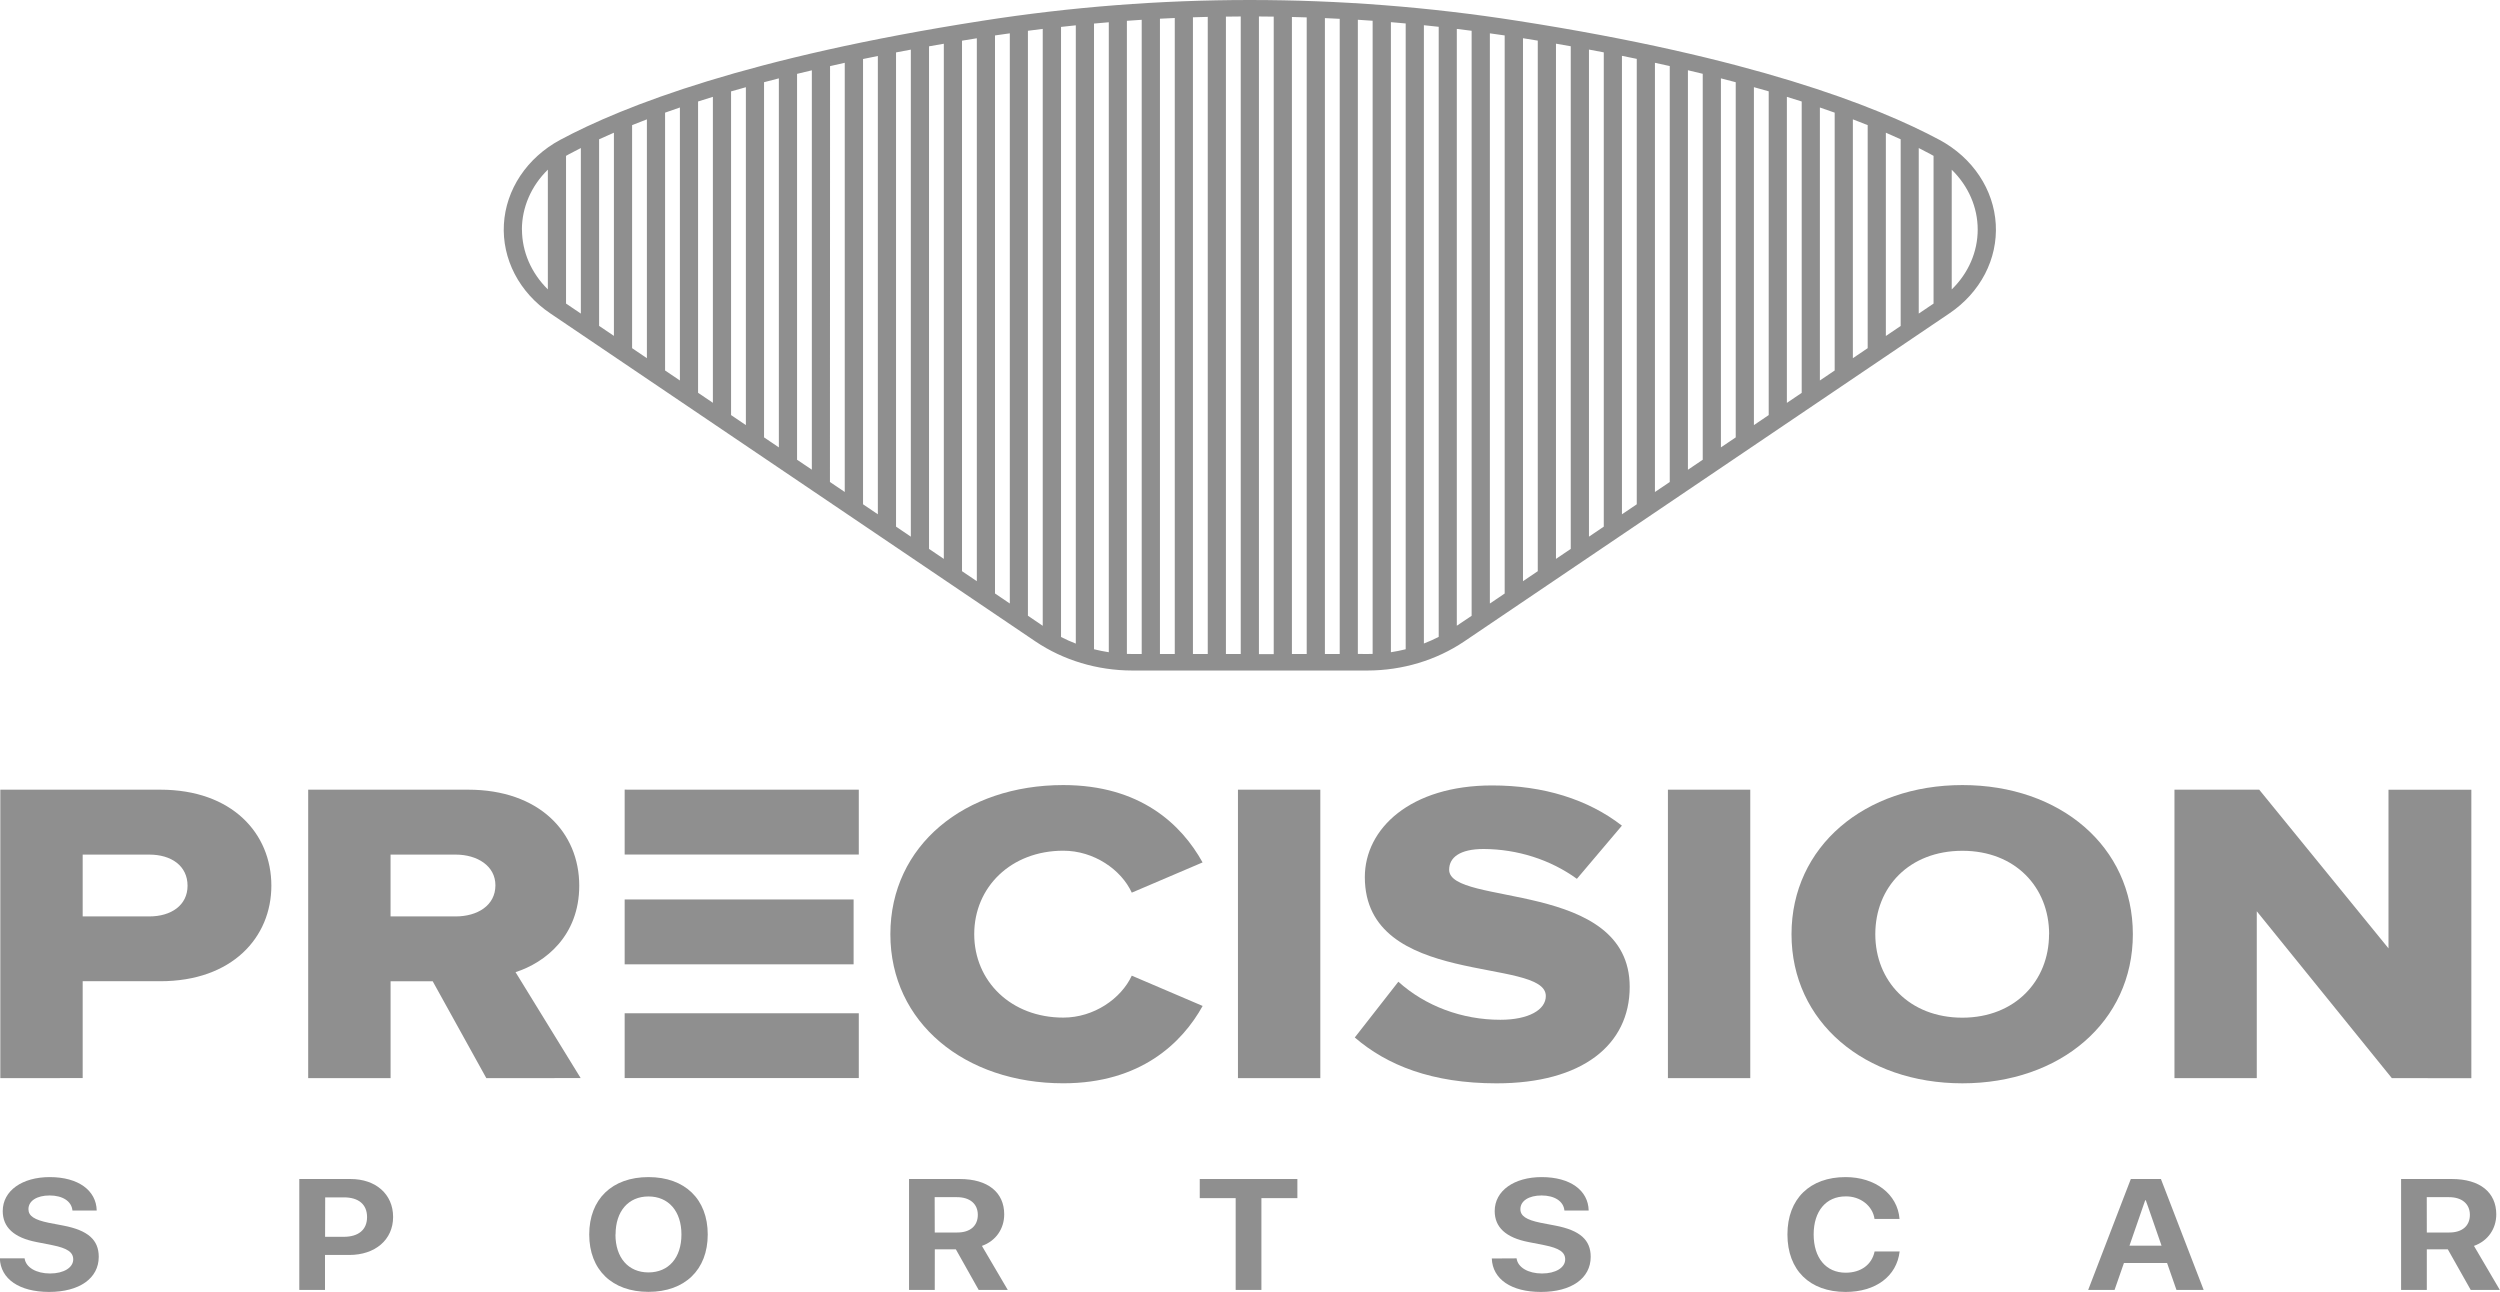
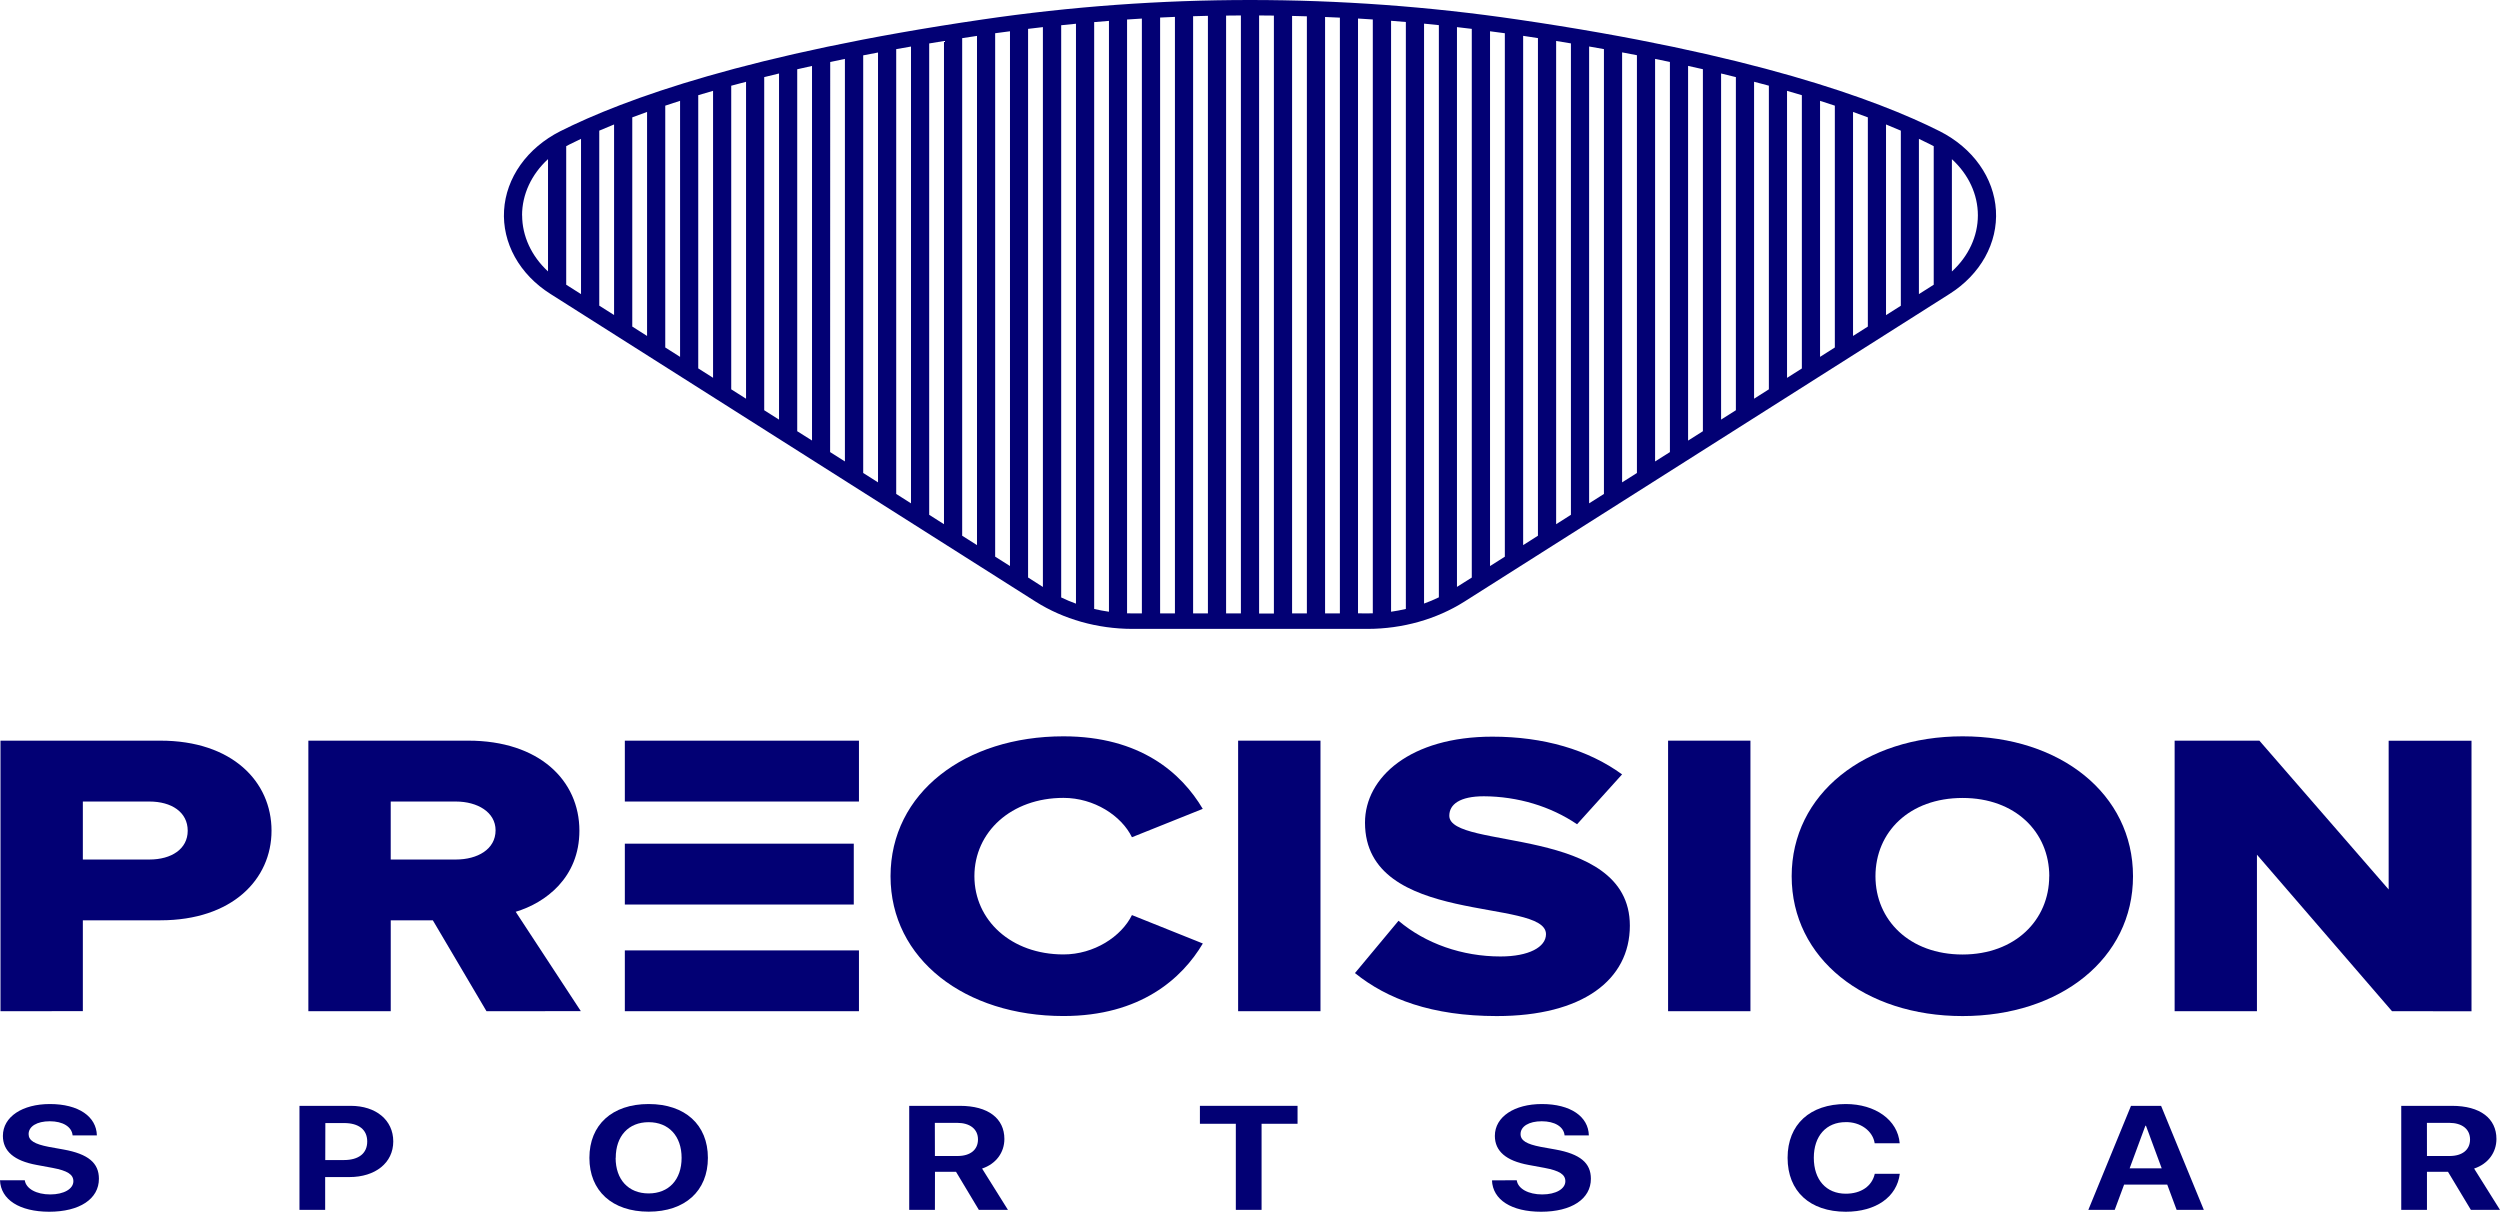
- <svg xmlns="http://www.w3.org/2000/svg" width="149" height="77" viewBox="0 0 149 77" fill="none">
-   <path d="M0.019 64.257V47.065H9.551C13.828 47.065 16.173 49.668 16.173 52.786C16.173 55.878 13.828 58.481 9.551 58.481H4.928V64.254L0.019 64.257ZM11.178 52.79C11.178 51.604 10.212 50.934 8.896 50.934H4.928V54.619H8.896C10.208 54.619 11.178 53.95 11.178 52.79Z" fill="#8F8F8F" />
-   <path d="M28.985 64.257L25.789 58.484H23.279V64.257H18.368V47.065H27.9C32.123 47.065 34.523 49.591 34.523 52.786C34.523 55.776 32.496 57.373 30.726 57.94L34.608 64.254L28.985 64.257ZM29.527 52.764C29.527 51.604 28.442 50.934 27.158 50.934H23.277V54.619H27.158C28.442 54.619 29.527 53.976 29.527 52.764Z" fill="#8F8F8F" />
-   <path d="M37.23 64.254H51.184V60.392H37.23V64.254ZM37.23 47.062V50.931H51.184V47.066L37.23 47.062ZM50.875 53.608H37.23V57.476H50.875V53.608Z" fill="#8F8F8F" />
-   <path d="M53.066 55.681C53.066 50.373 57.518 46.79 63.369 46.79C67.963 46.79 70.418 49.136 71.674 51.4L67.454 53.202C66.826 51.832 65.2 50.702 63.373 50.702C60.262 50.702 58.064 52.867 58.064 55.676C58.064 58.486 60.262 60.649 63.373 60.649C65.2 60.649 66.822 59.516 67.454 58.149L71.678 59.954C70.451 62.169 67.967 64.564 63.373 64.564C57.521 64.566 53.066 60.958 53.066 55.681Z" fill="#8F8F8F" />
-   <path d="M73.782 64.257V47.065H78.691V64.257H73.782Z" fill="#8F8F8F" />
-   <path d="M80.745 61.834L83.342 58.511C84.955 59.964 87.141 60.78 89.421 60.779C91.105 60.779 92.131 60.186 92.131 59.362C92.131 57.016 81.344 58.897 81.344 52.274C81.344 49.388 84.056 46.812 88.932 46.812C91.985 46.812 94.64 47.636 96.666 49.208L93.983 52.378C92.405 51.236 90.446 50.61 88.424 50.6C86.996 50.6 86.369 51.114 86.369 51.837C86.369 54.027 97.13 52.429 97.13 58.82C97.13 62.273 94.304 64.567 89.196 64.567C85.34 64.567 82.657 63.484 80.745 61.834Z" fill="#8F8F8F" />
-   <path d="M99.408 64.257V47.065H104.316V64.257H99.408Z" fill="#8F8F8F" />
-   <path d="M106.774 55.681C106.774 50.449 111.14 46.79 116.962 46.79C122.784 46.79 127.118 50.449 127.118 55.681C127.118 60.913 122.777 64.566 116.958 64.566C111.139 64.566 106.774 60.913 106.774 55.681ZM122.128 55.681C122.128 52.872 120.101 50.707 116.962 50.707C113.789 50.707 111.768 52.872 111.768 55.681C111.768 58.464 113.795 60.654 116.962 60.654C120.097 60.649 122.123 58.459 122.123 55.681H122.128Z" fill="#8F8F8F" />
-   <path d="M142.554 64.257L134.504 54.311V64.257H129.598V47.065H134.649L142.354 56.522V47.069H147.292V64.261L142.554 64.257Z" fill="#8F8F8F" />
-   <path d="M1.466 74.998C1.538 75.542 2.167 75.9 2.984 75.9C3.801 75.9 4.364 75.547 4.364 75.061C4.364 74.631 4.013 74.392 3.13 74.214L2.177 74.026C0.826 73.764 0.163 73.146 0.163 72.18C0.163 70.961 1.328 70.155 2.963 70.155C4.667 70.155 5.738 70.948 5.764 72.148H4.318C4.267 71.589 3.725 71.25 2.958 71.25C2.191 71.25 1.695 71.576 1.695 72.065C1.695 72.474 2.05 72.702 2.893 72.876L3.78 73.046C5.247 73.329 5.885 73.898 5.885 74.906C5.885 76.189 4.733 77 2.918 77C1.157 76.995 0.036 76.236 -0.01 74.998H1.466Z" fill="#8F8F8F" />
-   <path d="M20.893 70.269C22.394 70.269 23.429 71.171 23.429 72.532C23.429 73.892 22.358 74.796 20.816 74.796H19.37V76.88H17.838V70.269H20.893ZM19.375 73.714H20.487C21.365 73.714 21.877 73.293 21.877 72.537C21.877 71.781 21.37 71.363 20.497 71.363H19.381L19.375 73.714Z" fill="#8F8F8F" />
-   <path d="M42.181 73.576C42.181 75.68 40.816 76.995 38.649 76.995C36.481 76.995 35.118 75.68 35.118 73.576C35.118 71.472 36.477 70.155 38.649 70.155C40.82 70.155 42.181 71.47 42.181 73.576ZM36.681 73.576C36.681 74.96 37.447 75.836 38.649 75.836C39.85 75.836 40.614 74.964 40.614 73.576C40.614 72.188 39.846 71.309 38.649 71.309C37.451 71.309 36.688 72.188 36.688 73.576H36.681Z" fill="#8F8F8F" />
-   <path d="M55.711 76.88H54.179V70.269H57.202C58.886 70.269 59.851 71.071 59.851 72.376C59.851 73.223 59.364 73.957 58.522 74.255L60.063 76.88H58.329L56.969 74.46H55.715L55.711 76.88ZM55.711 73.457H57.056C57.827 73.457 58.278 73.059 58.278 72.404C58.278 71.748 57.801 71.351 57.036 71.351H55.706L55.711 73.457Z" fill="#8F8F8F" />
-   <path d="M73.646 76.88V71.409H71.505V70.269H77.324V71.409H75.18V76.88H73.646Z" fill="#8F8F8F" />
-   <path d="M90.388 74.998C90.458 75.542 91.087 75.9 91.905 75.9C92.723 75.9 93.285 75.547 93.285 75.061C93.285 74.631 92.936 74.392 92.053 74.214L91.098 74.026C89.749 73.764 89.084 73.146 89.084 72.18C89.084 70.961 90.251 70.155 91.885 70.155C93.59 70.155 94.66 70.948 94.685 72.148H93.239C93.188 71.589 92.645 71.25 91.879 71.25C91.113 71.25 90.615 71.576 90.615 72.065C90.615 72.474 90.971 72.702 91.813 72.876L92.701 73.046C94.168 73.329 94.806 73.898 94.806 74.906C94.806 76.189 93.654 77 91.839 77C90.077 77 88.957 76.243 88.911 75.006L90.388 74.998Z" fill="#8F8F8F" />
-   <path d="M106.531 73.573C106.531 71.442 107.876 70.155 109.996 70.155C111.757 70.155 113.096 71.163 113.212 72.647H111.721C111.669 72.27 111.464 71.924 111.145 71.676C110.826 71.428 110.417 71.296 109.996 71.305C108.839 71.305 108.094 72.177 108.094 73.573C108.094 74.968 108.829 75.853 110.002 75.853C110.91 75.853 111.564 75.373 111.726 74.589H113.218C113.045 76.065 111.793 77 109.996 77C107.865 76.995 106.531 75.708 106.531 73.573Z" fill="#8F8F8F" />
-   <path d="M129.158 75.276H126.586L126.028 76.88H124.455L126.997 70.269H128.791L131.338 76.88H129.717L129.158 75.276ZM126.916 74.242H128.828L127.89 71.535H127.854L126.916 74.242Z" fill="#8F8F8F" />
-   <path d="M144.638 76.88H143.105V70.269H146.129C147.813 70.269 148.778 71.071 148.778 72.376C148.778 73.223 148.291 73.957 147.448 74.255L148.99 76.88H147.255L145.89 74.46H144.638V76.88ZM144.638 73.457H145.981C146.752 73.457 147.205 73.059 147.205 72.404C147.205 71.748 146.728 71.351 145.963 71.351H144.635L144.638 73.457Z" fill="#8F8F8F" />
-   <path d="M115.603 8.341C111.786 6.294 104.322 3.401 90.443 1.24C79.887 -0.413 69.094 -0.413 58.538 1.24C44.658 3.401 37.195 6.294 33.377 8.341C32.406 8.866 31.593 9.599 31.009 10.476C30.426 11.352 30.09 12.345 30.032 13.366C29.974 14.387 30.196 15.405 30.677 16.331C31.158 17.257 31.884 18.061 32.791 18.673L61.716 38.232C63.38 39.353 65.398 39.959 67.473 39.963H81.507C83.582 39.959 85.601 39.353 87.264 38.232L116.19 18.673C117.096 18.061 117.822 17.257 118.304 16.331C118.785 15.405 119.006 14.387 118.948 13.366C118.89 12.345 118.555 11.352 117.971 10.476C117.388 9.599 116.575 8.866 115.603 8.341ZM115.24 9.289V18.093L114.357 18.69V8.823C114.601 8.945 114.831 9.065 115.047 9.182C115.115 9.213 115.177 9.253 115.24 9.289ZM89.679 35.374L88.796 35.971V1.987C89.091 2.028 89.385 2.07 89.679 2.112V35.374ZM90.77 2.278C91.066 2.325 91.36 2.373 91.651 2.421V34.043L90.77 34.639V2.278ZM92.736 2.603C93.034 2.654 93.326 2.705 93.617 2.757V32.714L92.736 33.31V2.603ZM94.702 2.954C95 3.009 95.294 3.065 95.585 3.121V31.388L94.702 31.985V2.954ZM96.668 3.328C96.966 3.388 97.26 3.448 97.551 3.508V30.056L96.668 30.652V3.328ZM98.634 3.743L99.517 3.937V28.728L98.634 29.324V3.743ZM100.6 4.187C100.899 4.257 101.193 4.328 101.483 4.398V27.401L100.6 27.998V4.187ZM102.567 4.67C102.866 4.745 103.16 4.822 103.449 4.9V26.068L102.567 26.664V4.67ZM104.533 5.195C104.834 5.278 105.128 5.361 105.415 5.444V24.739L104.533 25.336V5.195ZM106.498 5.772C106.799 5.864 107.094 5.956 107.381 6.049V23.415L106.498 24.012V5.772ZM108.465 6.407C108.767 6.51 109.061 6.612 109.347 6.714V22.081L108.465 22.677V6.407ZM110.431 7.113C110.736 7.228 111.03 7.344 111.314 7.458V20.751L110.431 21.348V7.113ZM112.397 7.909C112.705 8.042 113 8.173 113.28 8.302V19.428L112.397 20.025V7.909ZM85.747 37.957C85.461 38.105 85.166 38.237 84.864 38.353V1.503C85.157 1.533 85.451 1.565 85.747 1.597V37.957ZM83.779 38.696C83.489 38.768 83.195 38.827 82.898 38.873V1.321C83.192 1.346 83.485 1.371 83.779 1.398V38.696ZM71.099 1.031C71.394 1.021 71.689 1.012 71.982 1.006V38.978H71.099V1.031ZM70.016 38.978H69.133V1.115C69.427 1.099 69.722 1.085 70.016 1.073V38.978ZM73.065 0.991C73.36 0.986 73.655 0.983 73.948 0.982V38.978H73.065V0.991ZM75.032 0.982C75.327 0.982 75.621 0.985 75.914 0.991V38.987H75.032V0.982ZM76.998 1.012C77.293 1.019 77.587 1.027 77.88 1.037V38.978H76.998V1.012ZM78.964 1.079C79.258 1.092 79.553 1.105 79.847 1.122V38.978H78.964V1.079ZM63.237 1.604C63.53 1.57 63.824 1.539 64.118 1.509V38.359C63.816 38.243 63.522 38.111 63.237 37.965V1.604ZM65.203 1.404C65.496 1.377 65.79 1.352 66.084 1.327V38.873C65.787 38.827 65.493 38.768 65.203 38.696V1.404ZM37.673 7.458C37.956 7.344 38.25 7.228 38.555 7.113V21.348L37.673 20.751V7.458ZM36.589 20.019L35.706 19.422V8.302C35.982 8.178 36.281 8.042 36.589 7.909V20.019ZM39.639 6.714C39.925 6.612 40.22 6.509 40.522 6.406V22.677L39.639 22.081V6.714ZM41.605 6.049C41.892 5.956 42.187 5.864 42.488 5.772V24.007L41.605 23.41V6.049ZM43.571 5.447C43.86 5.364 44.154 5.281 44.454 5.198V25.336L43.571 24.739V5.447ZM45.537 4.9C45.827 4.823 46.121 4.746 46.42 4.67V26.665L45.537 26.068V4.9ZM47.505 4.402C47.794 4.332 48.088 4.261 48.386 4.191V27.993L47.505 27.401V4.402ZM49.471 3.941L50.347 3.743V29.322L49.465 28.727L49.471 3.941ZM51.437 3.517C51.728 3.457 52.023 3.396 52.32 3.337V30.652L51.437 30.055V3.517ZM53.404 3.124L54.286 2.958V31.985L53.404 31.388V3.124ZM55.37 2.761L56.252 2.607V33.31L55.37 32.714V2.761ZM57.336 2.425C57.627 2.376 57.921 2.328 58.219 2.281V34.639L57.336 34.043V2.425ZM59.302 2.112C59.595 2.067 59.89 2.026 60.185 1.987V35.969L59.302 35.372V2.112ZM34.619 8.823V18.69L33.736 18.093V9.289C33.798 9.253 33.861 9.217 33.926 9.182C34.147 9.065 34.378 8.945 34.619 8.823ZM31.105 13.682C31.107 12.358 31.659 11.084 32.652 10.111V17.247C31.663 16.275 31.113 15.005 31.109 13.685L31.105 13.682ZM61.264 36.697V1.834C61.558 1.796 61.853 1.759 62.147 1.723V37.298L61.264 36.697ZM67.163 38.969V1.24C67.456 1.219 67.751 1.199 68.046 1.18V38.978H67.469C67.371 38.978 67.269 38.976 67.167 38.972L67.163 38.969ZM80.928 38.975V1.178L81.809 1.237V38.972C81.707 38.972 81.605 38.978 81.503 38.978L80.928 38.975ZM86.826 37.294V1.723C87.119 1.759 87.415 1.796 87.709 1.834V36.701L86.826 37.294ZM116.323 17.251V10.115C117.319 11.086 117.871 12.36 117.871 13.683C117.871 15.006 117.319 16.28 116.323 17.251Z" fill="#8F8F8F" />
+ <svg xmlns="http://www.w3.org/2000/svg" width="3006" height="1457" viewBox="0 0 3006 1457" fill="none">
+   <path d="M0.586 1215.87V890.567H192.886C279.17 890.567 326.486 939.81 326.486 998.813C326.486 1057.32 279.17 1106.57 192.886 1106.57H99.617V1215.8L0.586 1215.87ZM225.702 998.884C225.702 976.443 206.219 963.761 179.666 963.761H99.617V1033.49H179.666C206.135 1033.49 225.702 1020.83 225.702 998.884Z" fill="#020074" />
+   <path d="M584.947 1215.87L520.485 1106.64H469.828V1215.87H370.77V890.567H563.07C648.268 890.567 696.67 938.349 696.67 998.813C696.67 1055.39 655.783 1085.61 620.073 1096.33L698.396 1215.8L584.947 1215.87ZM595.885 998.389C595.885 976.443 574.008 963.761 548.096 963.761H469.8V1033.49H548.096C574.008 1033.49 595.885 1021.33 595.885 998.389Z" fill="#020074" />
+   <path d="M751.305 1215.85H1032.81V1142.77H751.305V1215.85ZM751.305 890.543V963.737H1032.81V890.614L751.305 890.543ZM1026.58 1014.4H751.305V1087.59H1026.58V1014.4Z" fill="#020074" />
+   <path d="M1070.78 1053.6C1070.78 953.153 1160.6 885.357 1278.64 885.357C1371.32 885.357 1420.84 929.745 1446.19 972.577L1361.05 1006.69C1348.39 980.757 1315.57 959.376 1278.72 959.376C1215.96 959.376 1171.62 1000.35 1171.62 1053.5C1171.62 1106.66 1215.96 1147.61 1278.72 1147.61C1315.57 1147.61 1348.3 1126.15 1361.05 1100.29L1446.28 1134.45C1421.51 1176.36 1371.41 1221.67 1278.72 1221.67C1160.65 1221.72 1070.78 1153.45 1070.78 1053.6Z" fill="#020074" />
+   <path d="M1488.72 1215.87V890.567H1587.75V1215.87H1488.72Z" fill="#020074" />
+   <path d="M1629.2 1170.02L1681.58 1107.13C1714.13 1134.63 1758.23 1150.07 1804.21 1150.06C1838.2 1150.06 1858.9 1138.84 1858.9 1123.23C1858.9 1078.84 1641.27 1114.44 1641.27 989.125C1641.27 934.507 1696 885.758 1794.36 885.758C1855.95 885.758 1909.5 901.363 1950.39 931.112L1896.26 991.082C1864.42 969.483 1824.9 957.629 1784.12 957.443C1755.31 957.443 1742.64 967.179 1742.64 980.851C1742.64 1022.29 1959.74 992.048 1959.74 1112.98C1959.74 1178.32 1902.74 1221.72 1799.67 1221.72C1721.88 1221.72 1667.77 1201.23 1629.2 1170.02Z" fill="#020074" />
+   <path d="M2005.7 1215.87V890.567H2104.73V1215.87H2005.7Z" fill="#020074" />
+   <path d="M2154.3 1053.6C2154.3 954.591 2242.39 885.357 2359.85 885.357C2477.31 885.357 2564.73 954.591 2564.73 1053.6C2564.73 1152.6 2477.17 1221.72 2359.77 1221.72C2242.37 1221.72 2154.3 1152.6 2154.3 1053.6ZM2464.06 1053.6C2464.06 1000.44 2423.17 959.47 2359.85 959.47C2295.83 959.47 2255.06 1000.44 2255.06 1053.6C2255.06 1106.26 2295.94 1147.7 2359.85 1147.7C2423.09 1147.61 2463.97 1106.16 2463.97 1053.6H2464.06Z" fill="#020074" />
+   <path d="M2876.16 1215.87L2713.75 1027.67V1215.87H2614.78V890.567H2716.68L2872.12 1069.51V890.637H2971.74V1215.94L2876.16 1215.87Z" fill="#020074" />
+   <path d="M29.782 1419.12C31.229 1429.42 43.921 1436.19 60.398 1436.19C76.876 1436.19 88.232 1429.51 88.232 1420.32C88.232 1412.19 81.162 1407.66 63.349 1404.29L44.116 1400.73C16.867 1395.78 3.479 1384.09 3.479 1365.8C3.479 1342.74 26.998 1327.49 59.981 1327.49C94.355 1327.49 115.954 1342.48 116.482 1365.21H87.313C86.283 1354.62 75.345 1348.21 59.87 1348.21C44.394 1348.21 34.402 1354.36 34.402 1363.63C34.402 1371.36 41.555 1375.67 58.561 1378.97L76.458 1382.18C106.045 1387.55 118.932 1398.3 118.932 1417.37C118.932 1441.65 95.691 1457 59.062 1457C23.547 1456.91 0.918 1442.55 0 1419.12H29.782Z" fill="#020074" />
+   <path d="M421.705 1329.66C451.988 1329.66 472.863 1346.73 472.863 1372.47C472.863 1398.21 451.264 1415.3 420.146 1415.3H390.977V1454.74H360.082V1329.66H421.705ZM391.088 1394.84H413.522C431.224 1394.84 441.55 1386.87 441.55 1372.56C441.55 1358.25 431.335 1350.36 413.717 1350.36H391.2L391.088 1394.84Z" fill="#020074" />
+   <path d="M851.174 1392.22C851.174 1432.04 823.647 1456.91 779.921 1456.91C736.195 1456.91 708.695 1432.04 708.695 1392.22C708.695 1352.41 736.111 1327.49 779.921 1327.49C823.73 1327.49 851.174 1352.36 851.174 1392.22ZM740.231 1392.22C740.231 1418.41 755.678 1434.98 779.921 1434.98C804.164 1434.98 819.556 1418.48 819.556 1392.22C819.556 1365.96 804.08 1349.32 779.921 1349.32C755.761 1349.32 740.37 1365.96 740.37 1392.22H740.231Z" fill="#020074" />
+   <path d="M1124.14 1454.74H1093.24V1329.66H1154.23C1188.21 1329.66 1207.67 1344.82 1207.67 1369.52C1207.67 1385.55 1197.84 1399.43 1180.86 1405.07L1211.95 1454.74H1176.96L1149.52 1408.96H1124.22L1124.14 1454.74ZM1124.14 1389.98H1151.27C1166.83 1389.98 1175.93 1382.44 1175.93 1370.04C1175.93 1357.64 1166.3 1350.12 1150.88 1350.12H1124.05L1124.14 1389.98Z" fill="#020074" />
+   <path d="M1485.96 1454.74V1351.23H1442.77V1329.66H1560.17V1351.23H1516.91V1454.74H1485.96Z" fill="#020074" />
+   <path d="M1823.73 1419.12C1825.15 1429.42 1837.84 1436.19 1854.34 1436.19C1870.85 1436.19 1882.18 1429.51 1882.18 1420.32C1882.18 1412.19 1875.14 1407.66 1857.32 1404.29L1838.06 1400.73C1810.84 1395.78 1797.42 1384.09 1797.42 1365.8C1797.42 1342.74 1820.97 1327.49 1853.93 1327.49C1888.33 1327.49 1909.93 1342.48 1910.43 1365.21H1881.26C1880.23 1354.62 1869.26 1348.21 1853.81 1348.21C1838.37 1348.21 1828.32 1354.36 1828.32 1363.63C1828.32 1371.36 1835.5 1375.67 1852.48 1378.97L1870.4 1382.18C1899.99 1387.55 1912.88 1398.3 1912.88 1417.37C1912.88 1441.65 1889.64 1457 1853.01 1457C1817.46 1457 1794.86 1442.69 1793.95 1419.28L1823.73 1419.12Z" fill="#020074" />
+   <path d="M2149.4 1392.15C2149.4 1351.84 2176.54 1327.49 2219.32 1327.49C2254.83 1327.49 2281.86 1346.56 2284.2 1374.64H2254.11C2253.06 1367.5 2248.92 1360.95 2242.49 1356.26C2236.06 1351.57 2227.8 1349.07 2219.32 1349.25C2195.96 1349.25 2180.93 1365.75 2180.93 1392.15C2180.93 1418.55 2195.77 1435.31 2219.43 1435.31C2237.74 1435.31 2250.93 1426.21 2254.22 1411.39H2284.31C2280.83 1439.32 2255.55 1457 2219.32 1457C2176.31 1456.91 2149.4 1432.55 2149.4 1392.15Z" fill="#020074" />
+   <path d="M2605.9 1424.4H2554.01L2542.74 1454.74H2511.01L2562.31 1329.66H2598.49L2649.87 1454.74H2617.17L2605.9 1424.4ZM2560.67 1404.83H2599.24L2580.32 1353.61H2579.59L2560.67 1404.83Z" fill="#020074" />
+   <path d="M2918.18 1454.74H2887.26V1329.66H2948.27C2982.26 1329.66 3001.71 1344.82 3001.71 1369.52C3001.71 1385.55 2991.89 1399.43 2974.88 1405.07L3006 1454.74H2970.98L2943.46 1408.96H2918.18V1454.74ZM2918.18 1389.98H2945.29C2960.85 1389.98 2969.98 1382.44 2969.98 1370.04C2969.98 1357.64 2960.35 1350.12 2944.93 1350.12H2918.13L2918.18 1389.98Z" fill="#020074" />
+   <path d="M2332.43 157.827C2255.42 119.096 2104.84 64.36 1824.84 23.461C1611.87 -7.82 1394.13 -7.82 1181.16 23.461C901.161 64.36 750.583 119.096 673.568 157.827C653.97 167.768 637.562 181.642 625.794 198.225C614.025 214.808 607.258 233.589 606.089 252.912C604.92 272.234 609.385 291.503 619.09 309.018C628.796 326.533 643.443 341.755 661.739 353.34L1245.29 723.435C1278.85 744.634 1319.58 756.115 1361.44 756.177H1644.56C1686.43 756.115 1727.15 744.634 1760.71 723.435L2344.26 353.34C2362.56 341.755 2377.21 326.533 2386.91 309.018C2396.62 291.503 2401.08 272.234 2399.91 252.912C2398.75 233.589 2391.98 214.808 2380.21 198.225C2368.44 181.642 2352.03 167.768 2332.43 157.827ZM2325.11 175.766V342.355L2307.3 353.647V166.949C2312.22 169.259 2316.86 171.522 2321.22 173.738C2322.58 174.328 2323.83 175.082 2325.11 175.766ZM1809.42 669.359L1791.61 680.65V37.605C1797.56 38.375 1803.5 39.16 1809.42 39.962V669.359ZM1831.43 43.097C1837.41 43.993 1843.34 44.897 1849.22 45.808V644.159L1831.43 655.451V43.097ZM1871.1 49.25C1877.11 50.216 1883.01 51.183 1888.88 52.173V619.007L1871.1 630.298V49.25ZM1910.76 55.897C1916.77 56.934 1922.71 57.987 1928.57 59.056V593.925L1910.76 605.217V55.897ZM1950.42 62.969C1956.43 64.101 1962.37 65.24 1968.24 66.387V568.726L1950.42 579.994V62.969ZM1990.08 70.819L2007.9 74.496V543.597L1990.08 554.865V70.819ZM2029.75 79.234C2035.79 80.555 2041.72 81.898 2047.56 83.218V518.492L2029.75 529.783V79.234ZM2069.44 88.357C2075.47 89.787 2081.4 91.241 2087.22 92.718V493.269L2069.44 504.537V88.357ZM2109.1 98.305C2115.17 99.876 2121.1 101.448 2126.89 103.02V468.117L2109.1 479.408V98.305ZM2148.73 109.219C2154.82 110.964 2160.76 112.708 2166.55 114.452V443.059L2148.73 454.35V109.219ZM2188.43 121.241C2194.51 123.174 2200.44 125.107 2206.21 127.04V417.812L2188.43 429.104V121.241ZM2228.09 134.584C2234.24 136.776 2240.17 138.968 2245.9 141.113V392.66L2228.09 403.951V134.584ZM2267.75 149.647C2273.96 152.169 2279.91 154.644 2285.56 157.096V367.625L2267.75 378.917V149.647ZM1730.09 718.225C1724.34 721.024 1718.39 723.527 1712.28 725.721V28.435C1718.21 29.001 1724.14 29.613 1730.09 30.226V718.225ZM1690.4 732.204C1684.55 733.578 1678.61 734.696 1672.62 735.551V24.993C1678.55 25.465 1684.47 25.936 1690.4 26.455V732.204ZM1434.59 19.501C1440.54 19.312 1446.48 19.155 1452.4 19.029V737.555H1434.59V19.501ZM1412.74 737.555H1394.92V21.104C1400.85 20.797 1406.81 20.538 1412.74 20.302V737.555ZM1474.25 18.746C1480.21 18.652 1486.14 18.597 1492.06 18.581V737.555H1474.25V18.746ZM1513.94 18.581C1519.88 18.581 1525.81 18.636 1531.73 18.746V737.72H1513.94V18.581ZM1553.6 19.147C1559.54 19.273 1565.47 19.43 1571.39 19.619V737.555H1553.6V19.147ZM1593.27 20.42C1599.19 20.656 1605.15 20.915 1611.08 21.222V737.555H1593.27V20.42ZM1275.97 30.344C1281.88 29.716 1287.81 29.119 1293.75 28.553V725.839C1287.66 723.643 1281.72 721.148 1275.97 718.367V30.344ZM1315.63 26.573C1321.56 26.054 1327.48 25.583 1333.41 25.111V735.551C1327.42 734.696 1321.48 733.578 1315.63 732.204V26.573ZM760.241 141.113C765.947 138.968 771.876 136.776 778.027 134.584V403.951L760.241 392.66V141.113ZM738.364 378.799L720.551 367.508V157.096C726.118 154.738 732.157 152.169 738.364 149.647V378.799ZM799.904 127.04C805.675 125.107 811.612 123.167 817.717 121.218V429.104L799.904 417.812V127.04ZM839.566 114.452C845.356 112.708 851.293 110.964 857.38 109.219V454.256L839.566 442.964V114.452ZM879.229 103.067C885.055 101.495 890.993 99.924 897.042 98.352V479.408L879.229 468.117V103.067ZM918.891 92.718C924.736 91.257 930.674 89.803 936.705 88.357V504.56L918.891 493.269V92.718ZM958.582 83.289C964.427 81.969 970.355 80.625 976.367 79.305V529.689L958.582 518.492V83.289ZM998.244 74.567L1015.92 70.819V554.841L998.133 543.574L998.244 74.567ZM1037.91 66.552C1043.79 65.405 1049.73 64.266 1055.72 63.134V579.994L1037.91 568.702V66.552ZM1077.6 59.103L1095.38 55.968V605.217L1077.6 593.925V59.103ZM1117.26 52.243L1135.04 49.321V630.298L1117.26 619.007V52.243ZM1156.92 45.879C1162.79 44.952 1168.72 44.048 1174.74 43.168V655.451L1156.92 644.159V45.879ZM1196.58 39.962C1202.5 39.113 1208.44 38.328 1214.4 37.605V680.603L1196.58 669.311V39.962ZM698.618 166.949V353.647L680.805 342.355V175.766C682.057 175.082 683.338 174.398 684.646 173.738C689.099 171.522 693.757 169.259 698.618 166.949ZM627.727 258.884C627.759 233.847 638.895 209.734 658.928 191.324V326.349C638.989 307.96 627.89 283.921 627.81 258.954L627.727 258.884ZM1236.16 694.393V34.705C1242.09 33.974 1248.05 33.291 1253.98 32.607V705.755L1236.16 694.393ZM1355.18 737.366V23.461C1361.1 23.068 1367.04 22.691 1372.99 22.329V737.555H1361.36C1359.38 737.555 1357.32 737.508 1355.26 737.437L1355.18 737.366ZM1632.87 737.484V22.282L1650.66 23.414V737.437C1648.6 737.437 1646.54 737.555 1644.48 737.555L1632.87 737.484ZM1751.86 705.684V32.607C1757.79 33.291 1763.74 33.974 1769.67 34.705V694.464L1751.86 705.684ZM2346.96 326.42V191.394C2367.04 209.764 2378.2 233.875 2378.2 258.907C2378.2 283.94 2367.04 308.05 2346.96 326.42Z" fill="#020074" />
</svg>
